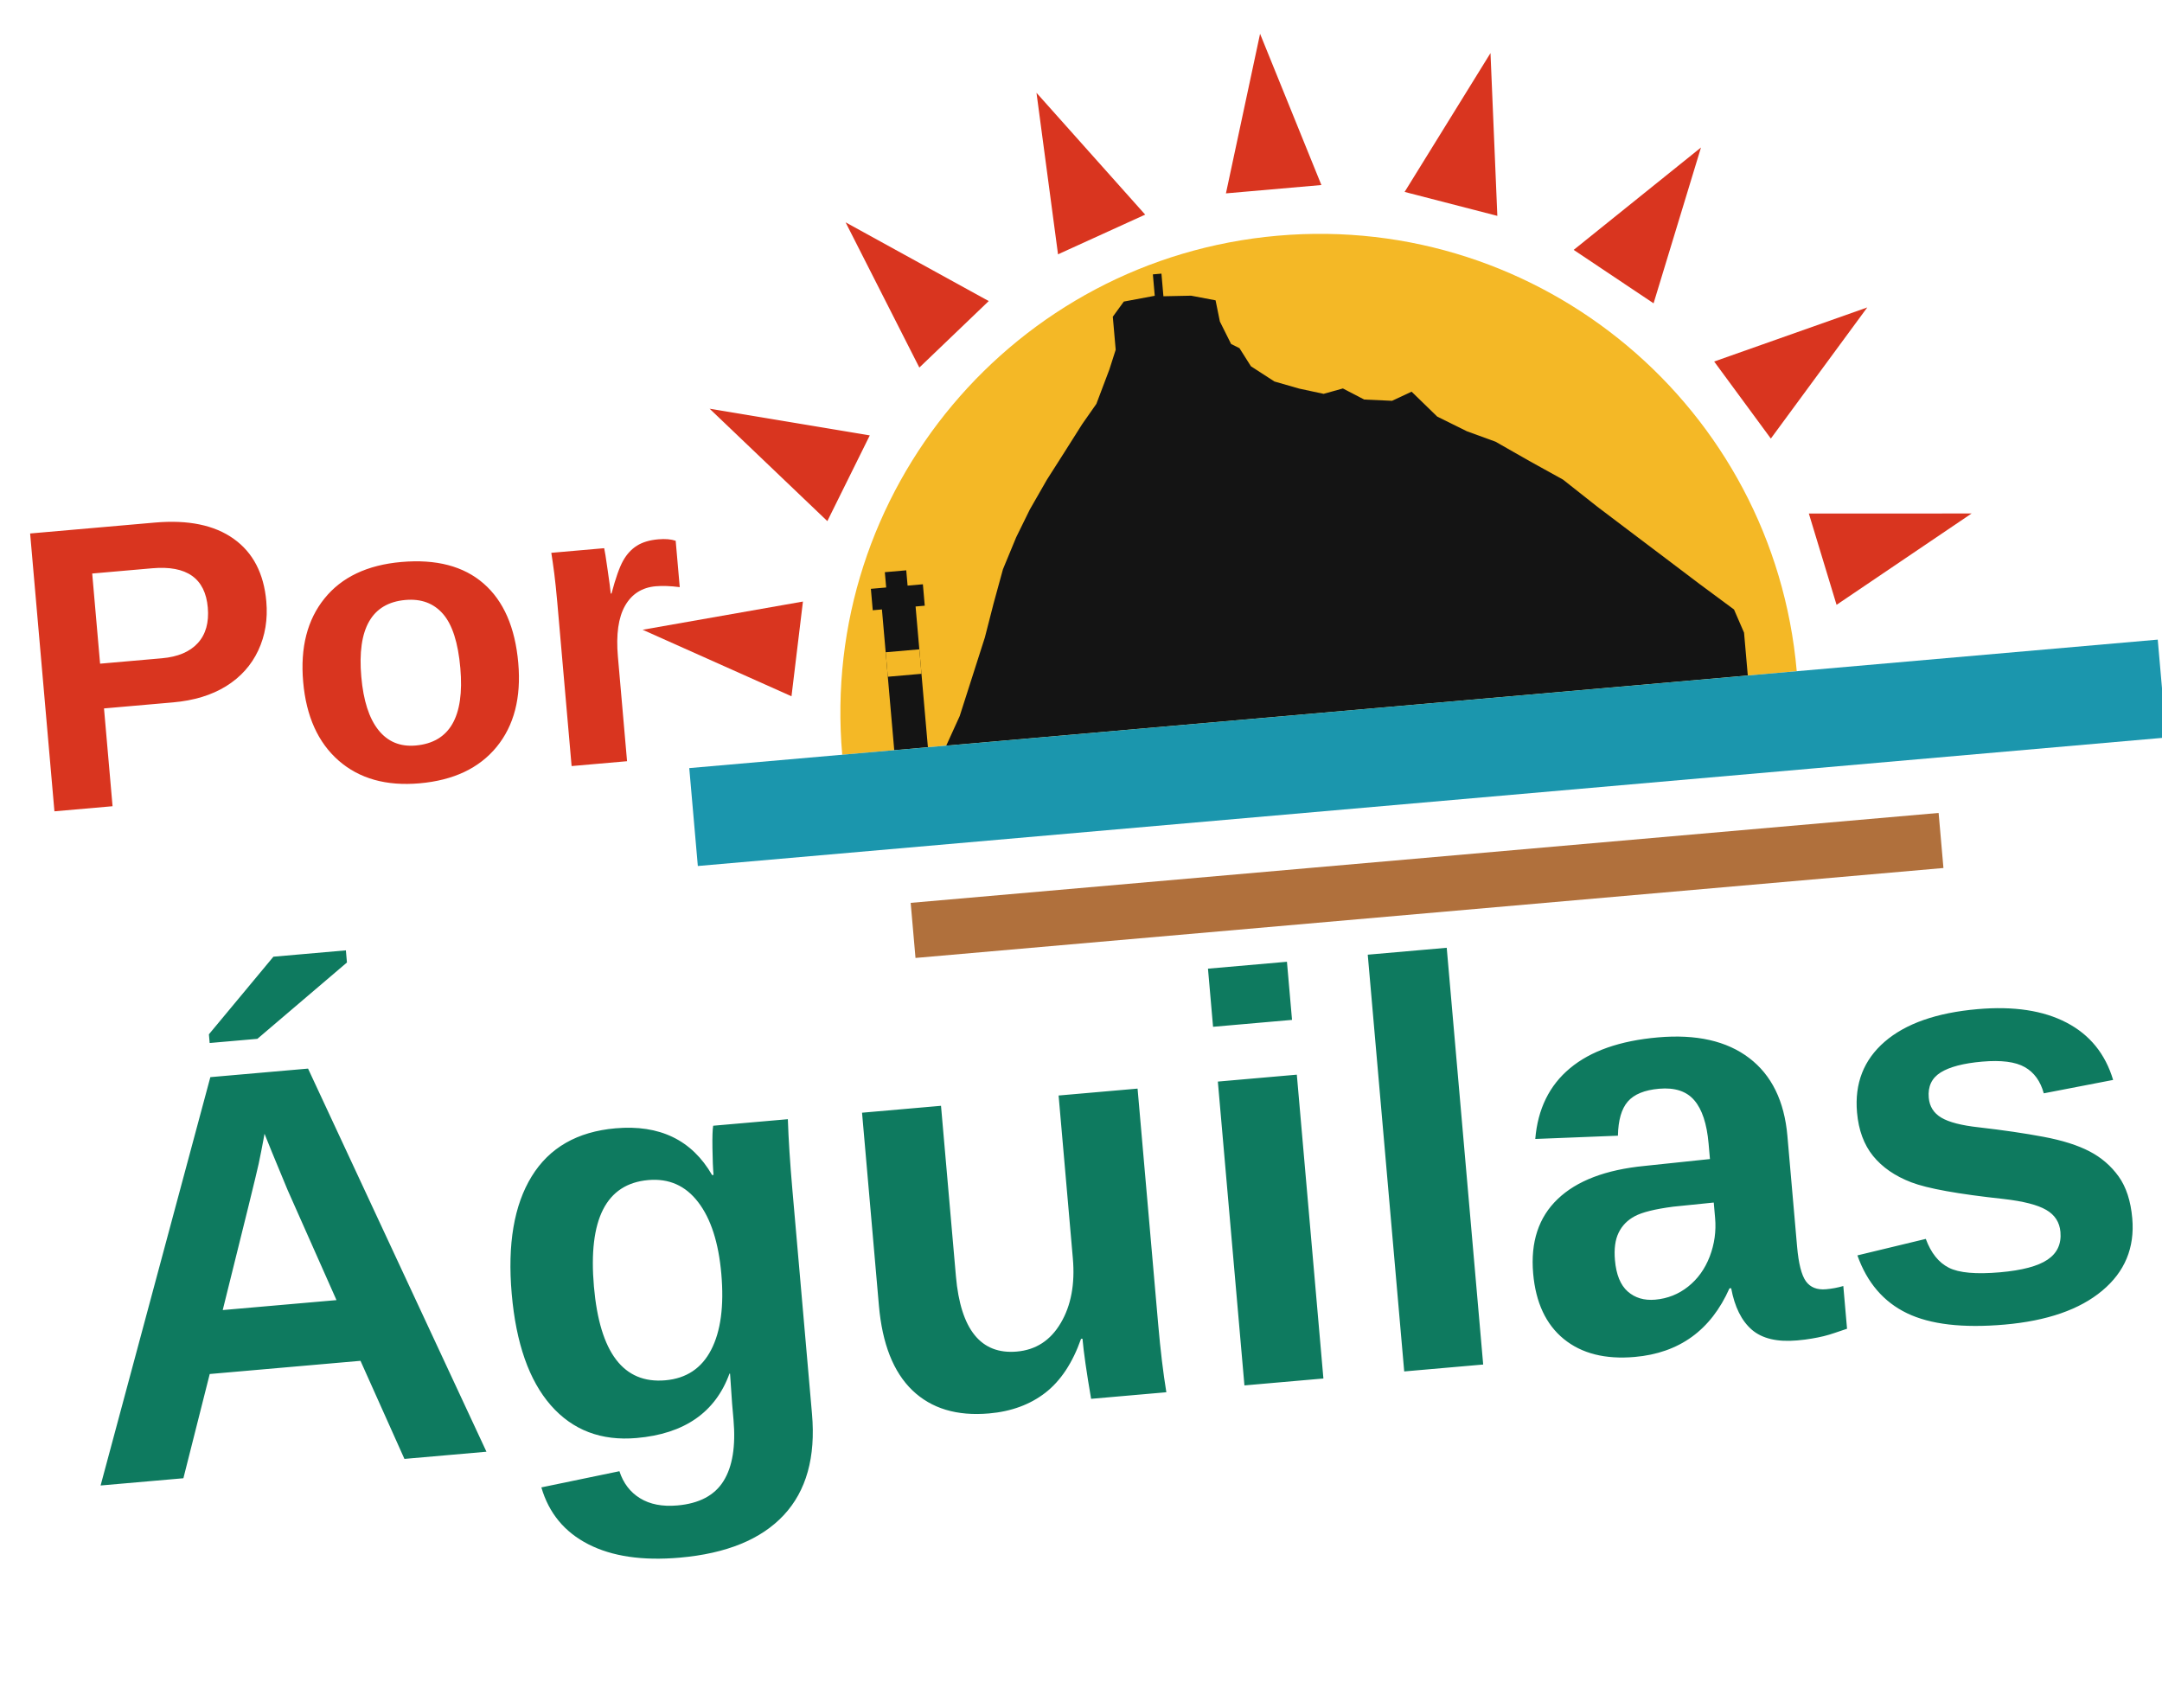
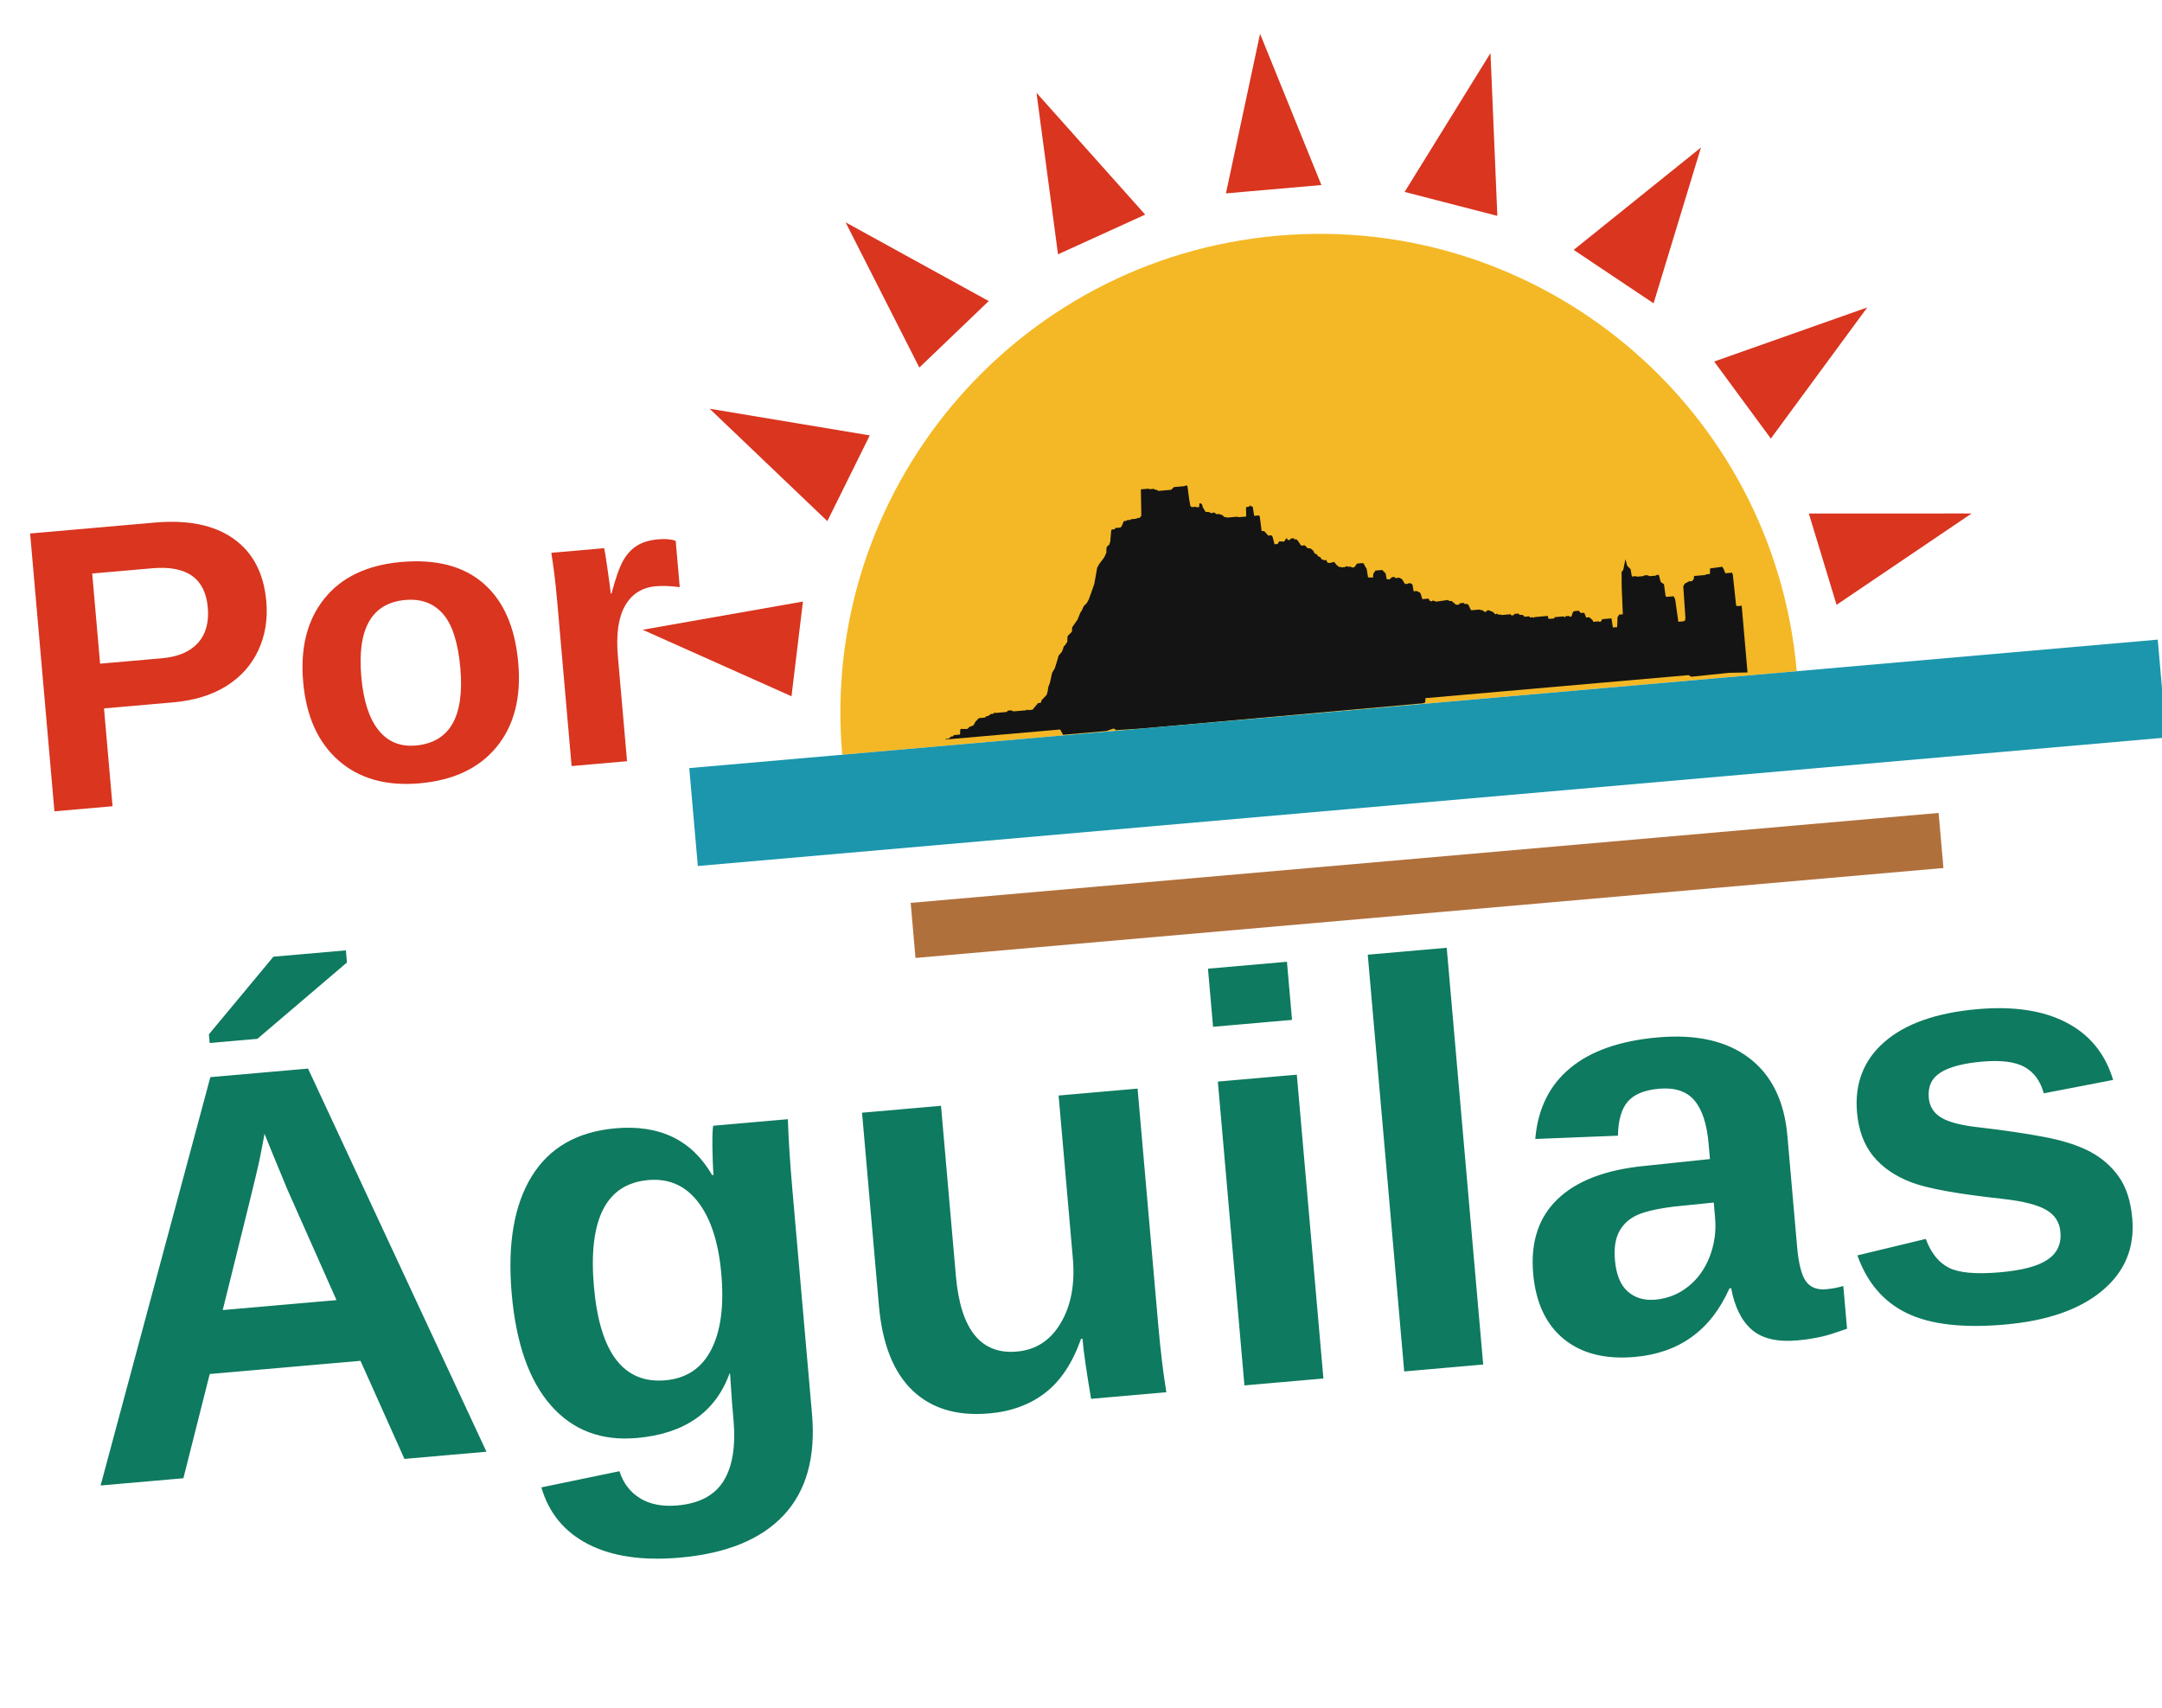
<svg xmlns="http://www.w3.org/2000/svg" width="352" height="278" viewBox="0 0 352 278" aria-label="Logotipo Por Águilas: el sol asomando por el mar sobre el nombre apilado">
  <g transform="rotate(-5 170 120)">
    <path d="M300.4 109.8 L323.6 96.9 L297.2 94.6 Z M292.1 81.9 L309.6 62.0 L284.0 68.6 Z M275.0 58.3 L284.9 33.7 L262.8 48.5 Z M250.9 41.9 L252.1 15.4 L236.2 36.7 Z M222.8 34.4 L215.0 9.0 L207.2 34.4 Z M193.8 36.7 L177.9 15.4 L179.1 41.9 Z M167.2 48.5 L145.1 33.7 L155.0 58.3 Z M146.0 68.6 L120.4 62.0 L137.9 81.9 Z M132.8 94.6 L106.4 96.9 L129.6 109.8 Z" fill="#D9351F" />
    <path d="M137 120 A78 78 0 0 1 293 120 Z" fill="#F4B826" />
-     <path d="M145.5 120 L145.5 97 L144 97 L144 93.5 L146.5 93.5 L146.5 91 L150 91 L150 93.5 L152.5 93.5 L152.5 97 L151 97 L151 120 Z" fill="#141414" />
-     <rect x="145.5" y="104" width="5.5" height="4" fill="#F4B826" />
-     <path d="M154 120 L156.6 115.4 L159.2 109.2 L161.8 103 L163.7 97.6 L165.7 92.2 L168.3 87.2 L170.9 82.9 L174.1 78.3 L177.4 74 L180.6 69.8 L183.2 66.7 L185.8 61.3 L187.1 58.2 L187.1 52.8 L189.1 50.5 L194.2 50 L194.2 46.5 L195.6 46.5 L195.6 50.2 L200.1 50.5 L204 51.6 L204.4 55.1 L205.9 58.9 L207.2 59.7 L208.8 62.8 L212.4 65.6 L216.3 67.1 L220.2 68.3 L223.4 67.7 L226.7 69.8 L231.2 70.4 L234.5 69.2 L238.3 73.6 L242.9 76.4 L247.4 78.5 L252.6 82.1 L257.8 85.6 L263 90.5 L268.2 95.2 L273.3 99.8 L278.5 104.5 L283.7 109.1 L285 113 L285 120 Z" fill="#141414" />
+     <path d="M154.0 118.9 L154.5 118.9 L154.9 118.6 L155.2 118.6 L155.4 118.4 L156.4 118.4 L156.5 117.6 L156.6 117.5 L157.6 117.6 L157.8 117.5 L158.0 117.3 L158.7 117.1 L159.1 116.5 L159.7 116.0 L160.7 116.0 L160.9 115.8 L161.2 115.8 L161.7 115.5 L162.1 115.5 L162.3 115.3 L162.4 115.4 L164.3 115.4 L164.5 115.2 L165.0 115.2 L165.4 115.4 L167.5 115.4 L167.6 115.3 L167.8 115.4 L168.5 115.4 L169.5 114.4 L169.9 114.4 L170.0 114.3 L170.1 114.0 L171.0 113.2 L171.2 112.7 L171.4 111.9 L171.7 111.3 L172.2 109.7 L172.7 109.0 L173.2 107.8 L173.5 107.0 L174.1 106.4 L174.3 106.0 L174.5 105.5 L174.6 105.5 L175.1 104.9 L175.2 104.1 L175.3 103.9 L176.0 103.3 L176.1 102.6 L177.1 101.4 L177.6 100.4 L177.9 100.0 L178.3 99.3 L178.8 98.9 L179.2 98.3 L180.3 95.9 L181.0 93.3 L181.4 92.7 L182.3 91.7 L182.7 91.0 L182.8 90.2 L182.9 90.0 L183.3 89.7 L183.5 89.2 L183.8 87.5 L183.9 87.3 L184.4 87.3 L184.5 87.1 L185.3 87.1 L185.5 87.0 L186.0 86.1 L186.4 86.1 L186.5 86.0 L187.1 86.0 L187.2 85.9 L188.1 85.9 L188.2 85.8 L188.6 85.8 L188.9 85.5 L189.2 81.2 L190.5 81.2 L190.6 81.3 L191.3 81.3 L191.6 81.5 L191.8 81.5 L192.0 81.7 L194.1 81.7 L194.6 81.3 L196.3 81.3 L196.6 81.2 L196.8 81.3 L196.9 83.5 L197.0 84.6 L197.2 84.8 L197.9 84.8 L198.0 84.9 L198.4 84.9 L198.5 84.3 L198.7 84.3 L198.9 84.5 L199.0 85.0 L199.4 85.8 L199.8 85.8 L200.4 86.1 L200.5 86.0 L200.8 86.0 L201.1 86.3 L201.5 86.3 L202.0 86.5 L202.4 86.9 L202.6 86.9 L202.8 87.0 L204.5 87.0 L204.6 87.1 L205.9 87.1 L206.0 85.6 L206.6 85.5 L206.7 85.3 L206.8 85.5 L207.1 85.6 L207.2 87.1 L208.0 87.1 L208.1 87.3 L208.2 89.7 L208.6 89.7 L209.2 90.5 L209.7 90.5 L209.8 90.6 L209.9 90.8 L210.1 92.0 L210.6 92.0 L210.9 91.6 L211.7 91.7 L212.1 91.2 L212.2 91.2 L212.3 91.5 L212.7 91.5 L212.8 91.3 L213.3 91.3 L213.4 91.5 L213.7 91.5 L213.9 91.7 L214.4 92.6 L215.0 92.6 L215.4 93.1 L215.9 93.2 L216.3 93.6 L216.5 94.1 L216.8 94.2 L217.0 94.6 L217.1 94.6 L217.4 94.8 L217.5 95.1 L218.0 95.3 L218.3 95.3 L218.4 95.7 L218.6 95.8 L219.1 95.8 L219.4 95.7 L219.6 95.8 L219.9 96.3 L220.0 96.3 L220.2 96.6 L220.5 96.6 L220.6 96.7 L221.2 96.7 L221.4 96.6 L221.6 96.6 L221.7 96.7 L222.1 96.7 L222.4 96.9 L222.8 96.8 L223.1 96.4 L223.3 96.3 L224.1 96.3 L224.3 96.4 L224.5 96.9 L224.7 97.3 L224.8 98.7 L225.6 98.8 L225.7 98.2 L226.1 97.7 L227.2 97.7 L227.7 98.3 L227.8 99.2 L227.9 99.3 L228.3 99.3 L228.7 99.0 L229.1 99.0 L229.2 99.2 L229.9 99.2 L230.3 99.5 L230.7 100.3 L231.2 100.3 L231.3 100.2 L231.7 100.3 L231.9 100.5 L232.0 101.6 L232.5 101.6 L233.0 101.9 L233.1 102.1 L233.3 103.0 L234.3 103.0 L234.5 103.4 L234.8 103.5 L234.9 103.4 L235.1 103.4 L235.5 103.6 L237.4 103.5 L237.7 103.7 L238.0 103.7 L238.5 104.2 L238.7 104.4 L239.2 104.4 L239.3 104.2 L240.0 104.2 L240.1 104.4 L240.5 104.4 L240.7 104.6 L241.0 105.4 L241.1 105.5 L242.4 105.5 L242.6 105.6 L242.8 105.6 L243.3 106.0 L243.8 105.7 L244.6 106.1 L244.9 106.5 L245.2 106.4 L245.4 106.6 L245.8 106.6 L245.9 106.7 L247.4 106.7 L247.5 106.9 L247.9 106.9 L248.0 106.7 L248.7 106.7 L248.8 106.9 L249.4 107.0 L249.6 107.3 L250.4 107.3 L250.5 107.5 L251.0 107.5 L251.1 107.6 L251.3 107.5 L253.4 107.5 L253.5 108.0 L254.4 108.0 L254.5 107.8 L256.0 107.8 L256.1 108.0 L256.3 107.8 L256.8 107.8 L257.1 108.0 L257.3 107.8 L257.5 107.3 L257.7 107.1 L258.5 107.1 L258.8 107.5 L259.3 107.5 L259.4 107.6 L259.6 108.3 L260.1 108.3 L260.6 108.8 L260.7 109.1 L261.6 109.1 L261.7 109.2 L261.9 109.2 L262.2 108.8 L263.7 108.8 L263.8 110.3 L264.5 110.3 L264.7 108.7 L265.0 108.3 L265.6 108.3 L265.8 103.9 L266.0 101.4 L266.3 101.1 L266.8 99.4 L267.0 100.5 L267.5 101.1 L267.6 102.3 L268.3 102.3 L268.4 102.4 L269.5 102.4 L269.6 102.3 L270.1 102.3 L270.5 102.5 L271.5 102.5 L271.6 102.4 L272.0 102.4 L272.2 103.6 L272.7 104.0 L272.8 106.0 L273.0 106.1 L274.1 106.1 L274.3 106.6 L274.5 110.3 L275.3 110.3 L275.6 110.2 L275.7 109.8 L275.8 104.6 L276.1 104.2 L276.8 103.9 L277.3 103.9 L277.6 103.6 L277.7 103.1 L279.5 103.1 L279.7 103.0 L280.3 103.0 L280.4 102.1 L282.4 102.0 L282.6 102.4 L282.8 103.1 L283.9 103.1 L284.0 103.4 L284.1 108.5 L284.3 108.6 L285.0 108.6 L285.0 119.5 L282.0 119.3 L275.8 119.4 L275.4 119.1 L232.4 119.1 L232.3 119.8 L231.9 119.9 L186.0 120.0 L181.8 119.9 L181.4 119.6 L180.2 119.9 L173.1 119.9 L172.7 119.0 L154.0 119.0 Z" fill="#141414" />
    <rect x="112" y="120" width="240" height="16" fill="#1B96AD" />
    <rect x="146" y="145" width="168" height="9" fill="#B0703C" />
    <text x="4" y="118" font-family="Familjen Grotesk, Helvetica Neue, Arial, sans-serif" font-weight="700" font-size="66" fill="#D9351F" textLength="112" lengthAdjust="spacingAndGlyphs">Por</text>
    <text x="4" y="228" font-family="Familjen Grotesk, Helvetica Neue, Arial, sans-serif" font-weight="700" font-size="94" fill="#0E7A5F" textLength="330" lengthAdjust="spacingAndGlyphs">Águilas</text>
  </g>
</svg>
